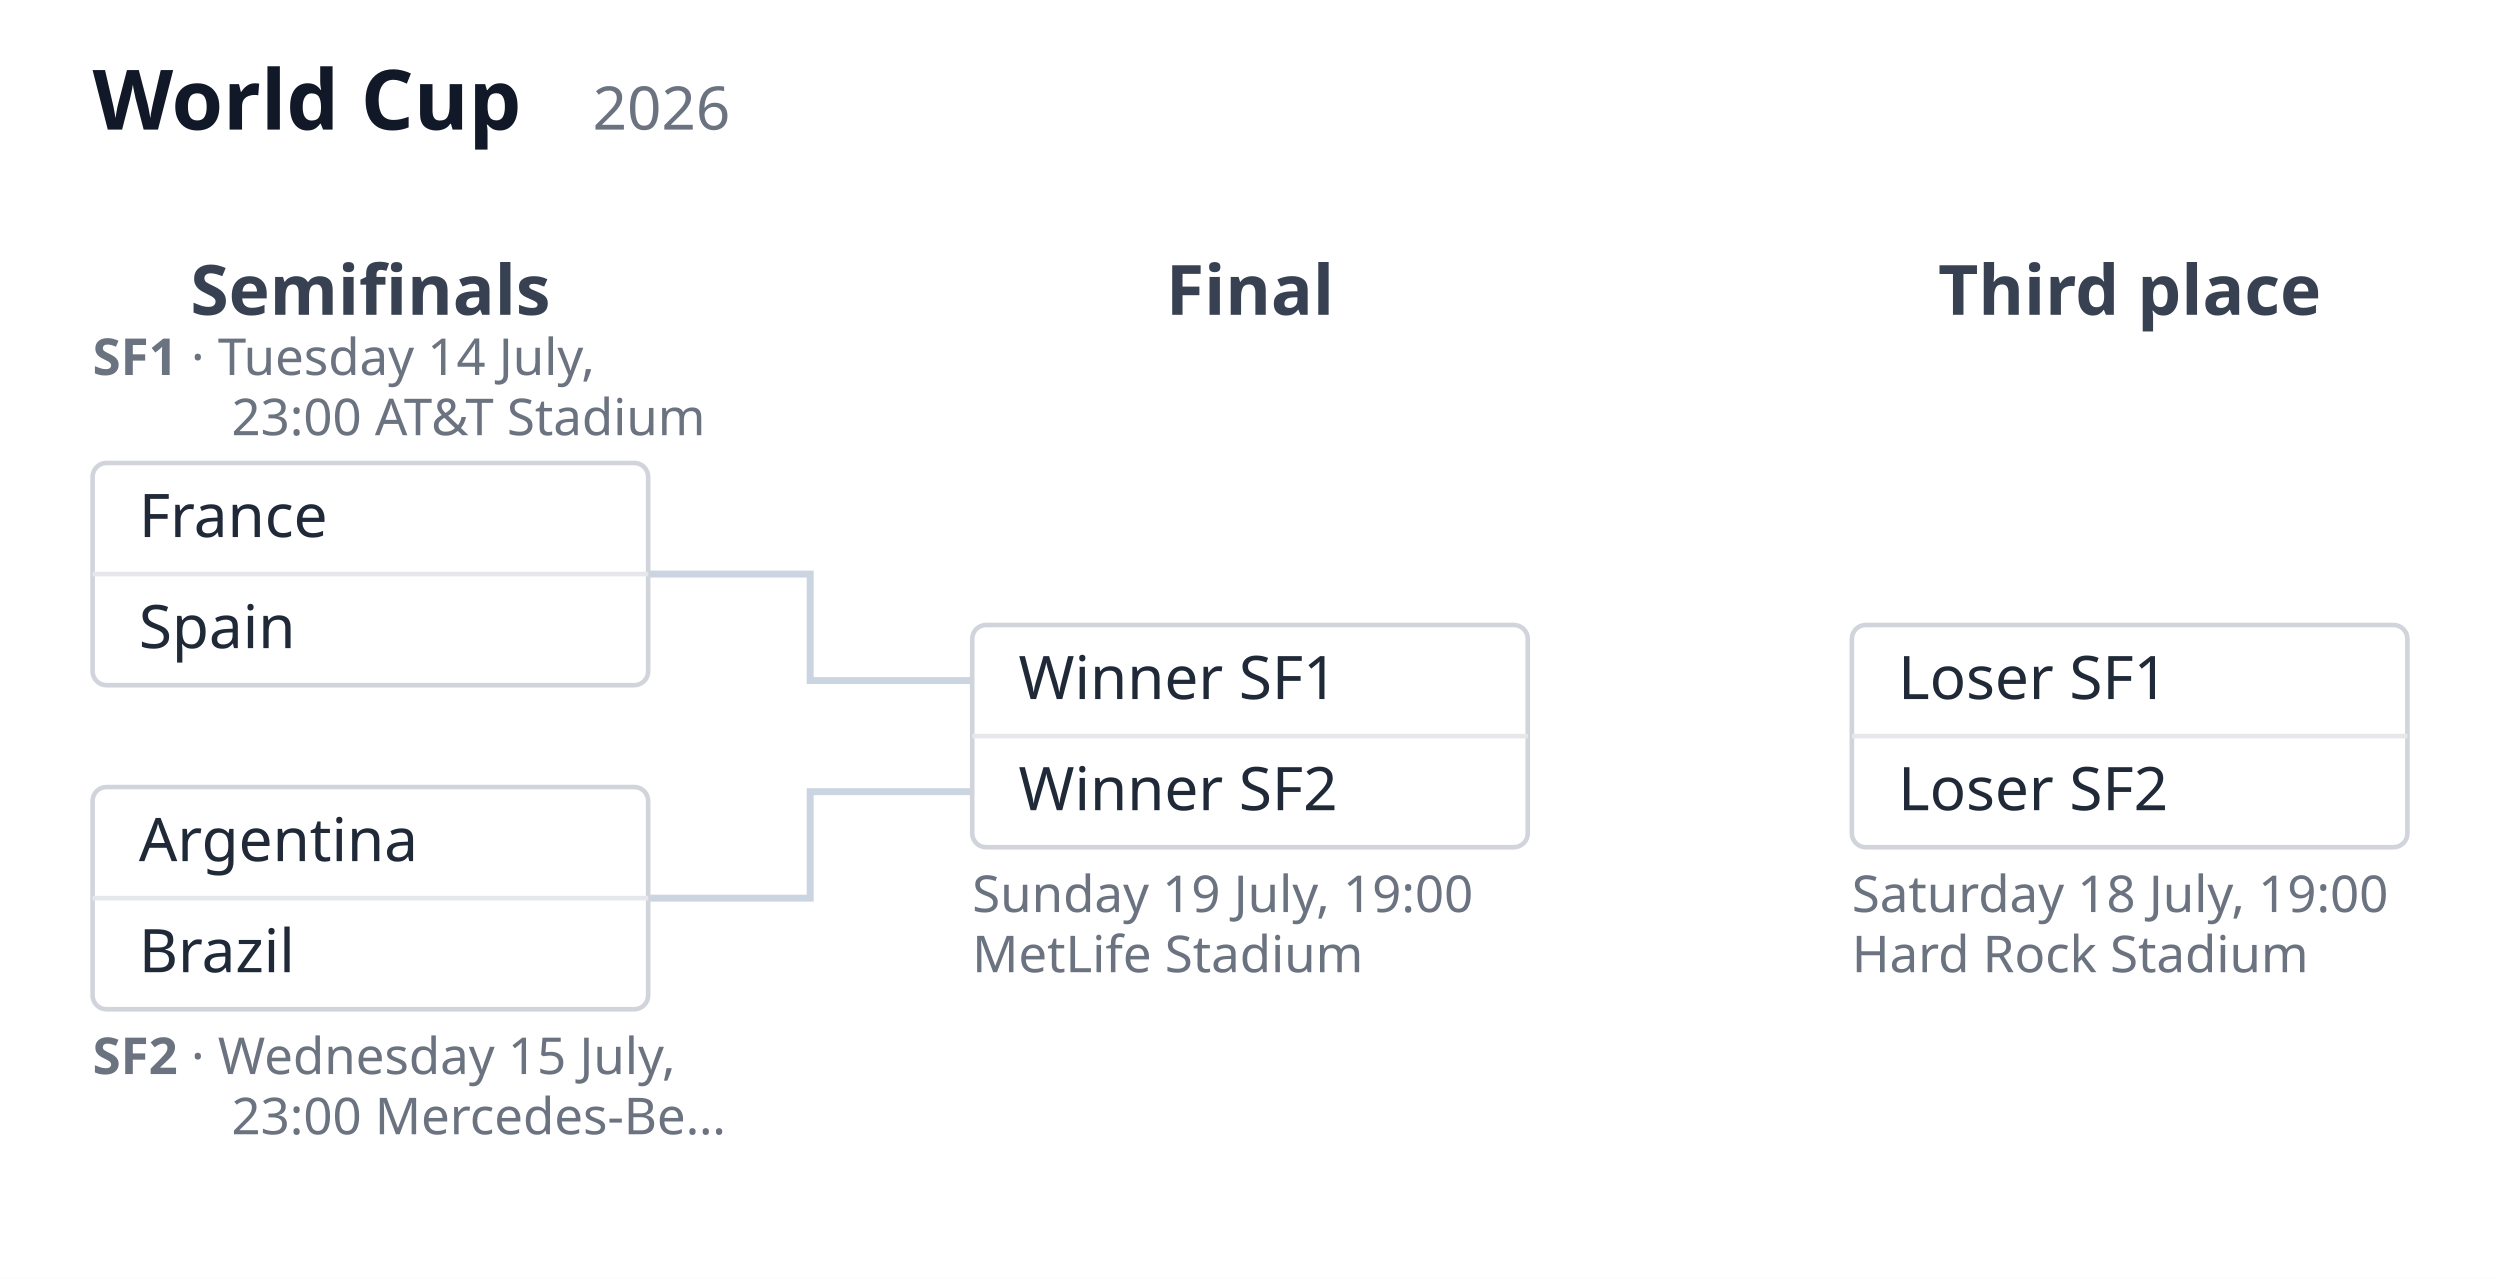
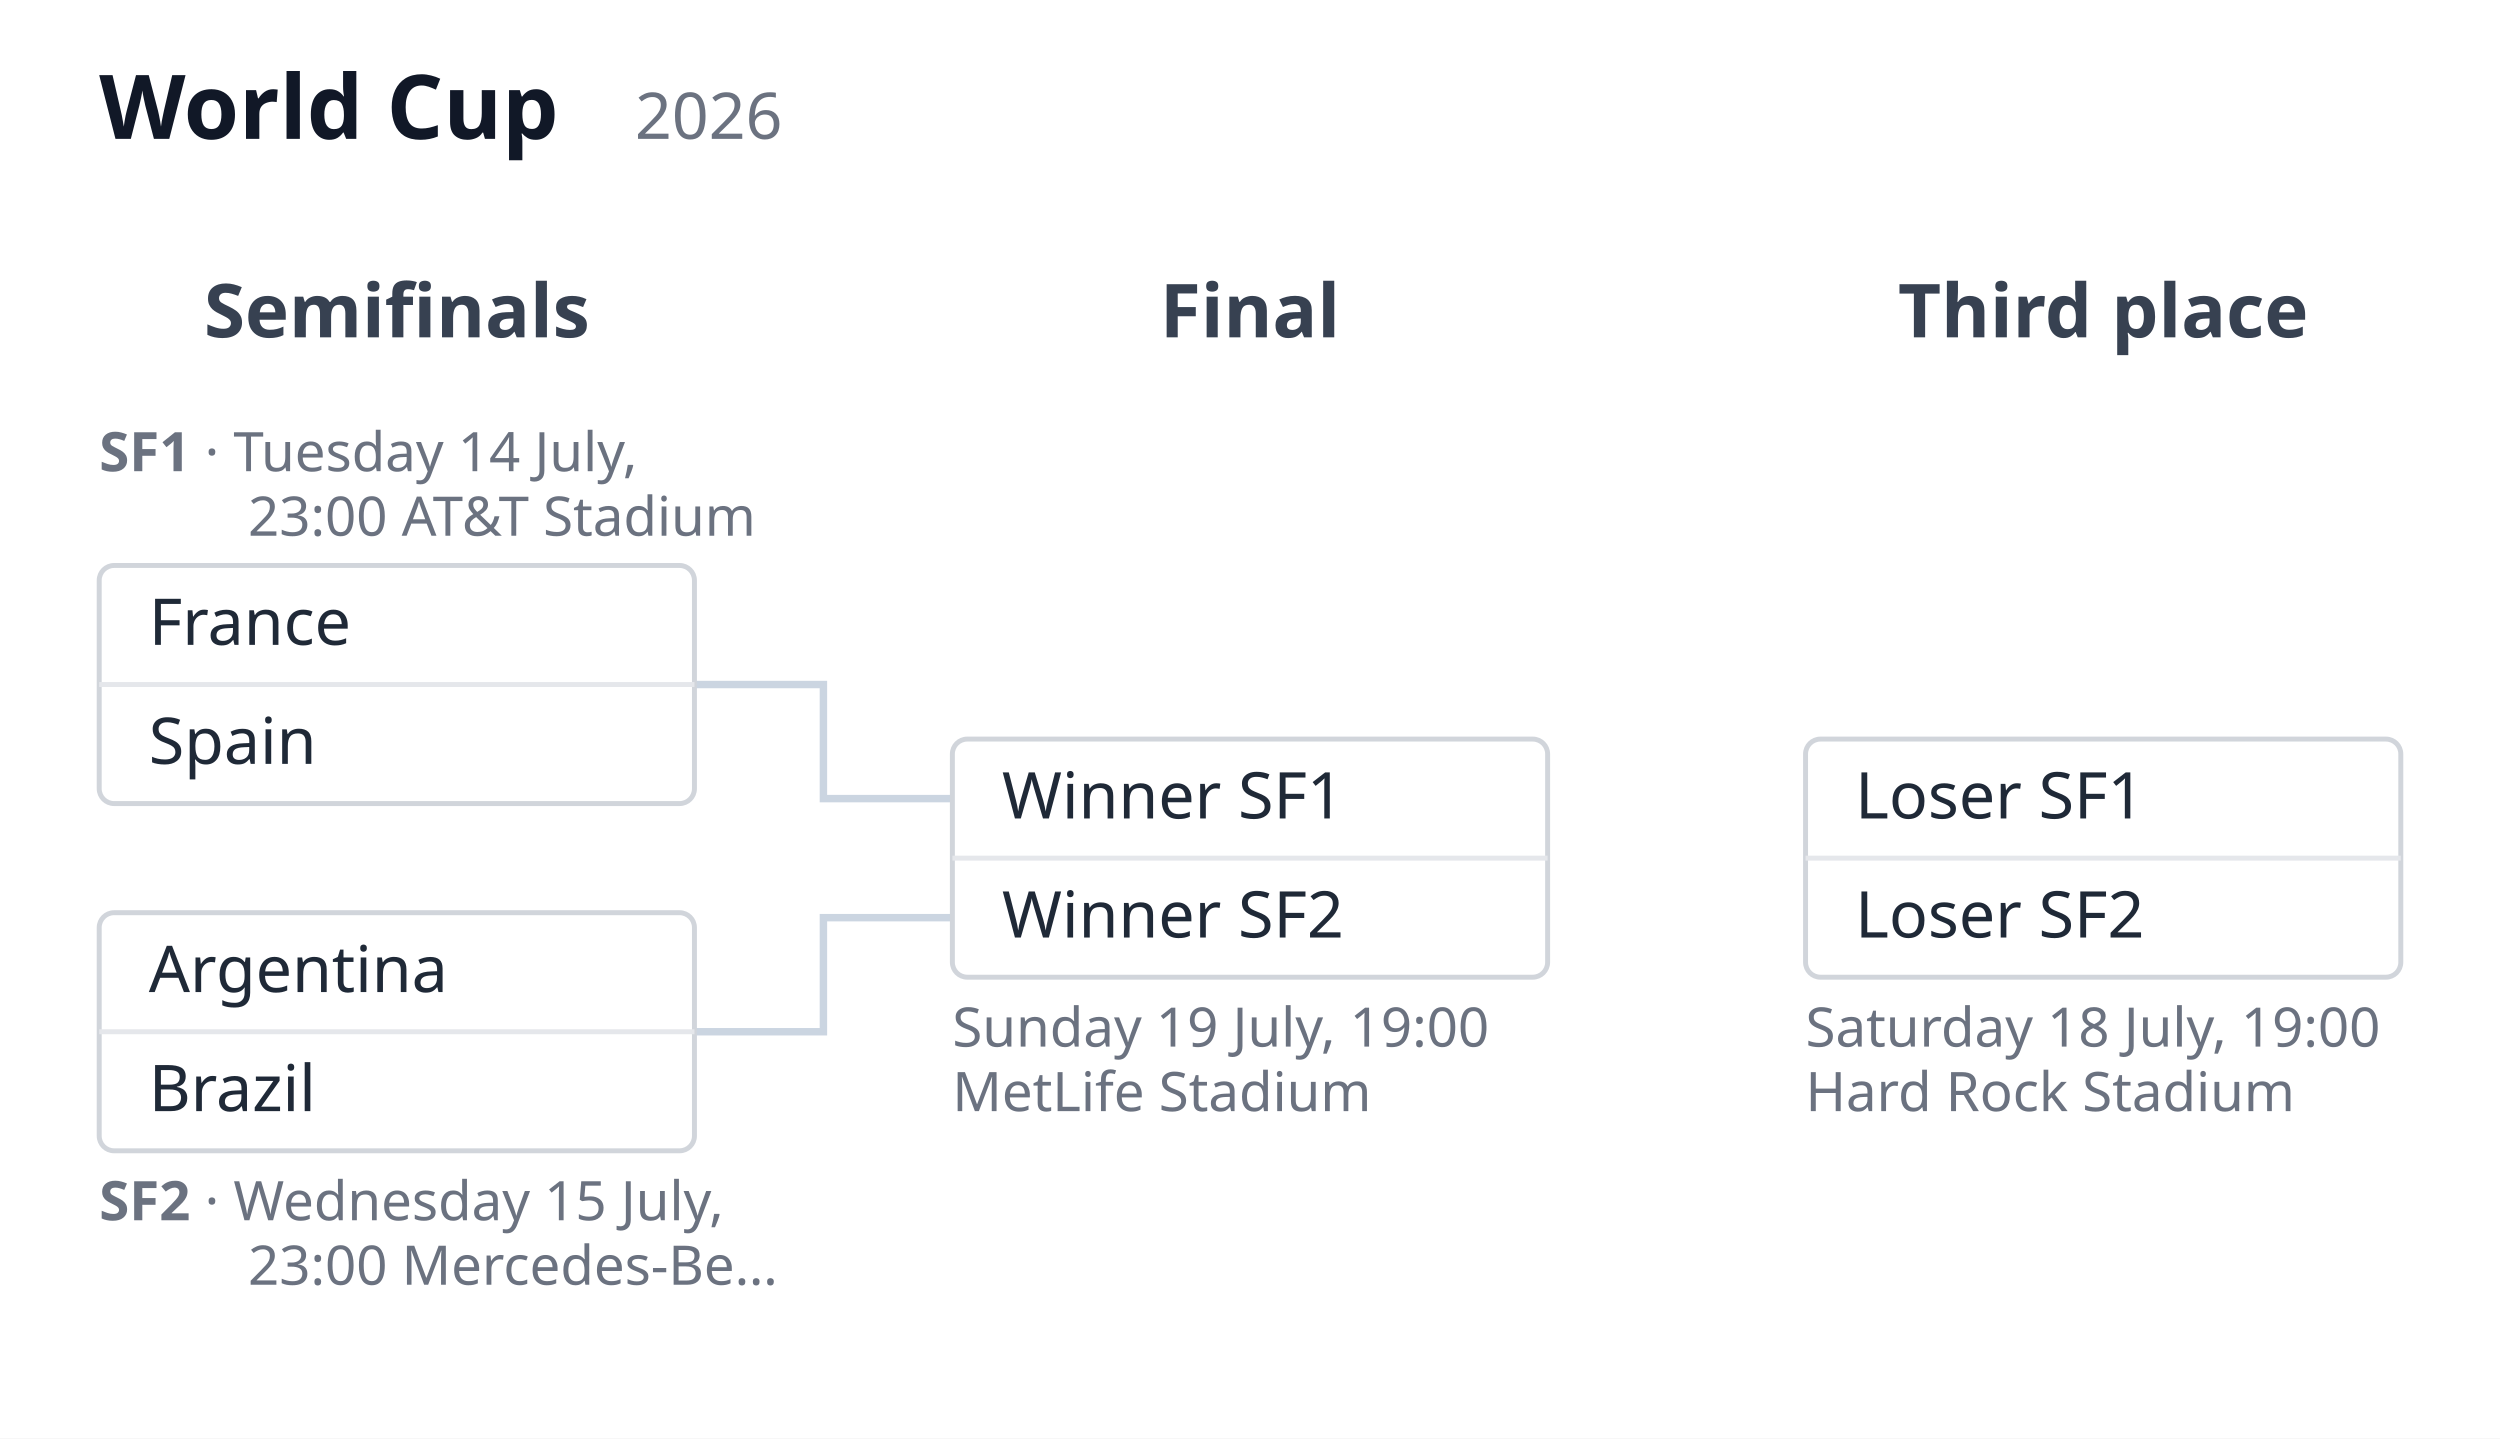
- <svg xmlns="http://www.w3.org/2000/svg" viewBox="0 0 540 276" width="540" height="276" font-family="sans-serif">
+ <svg xmlns="http://www.w3.org/2000/svg" viewBox="0 0 504 290" width="504" height="290" font-family="sans-serif">
  <style>
  .pd-bg { fill: #ffffff; }
  .pd-title { font: 600 18px sans-serif; fill: #111827; }
  .pd-season { font: 400 13px sans-serif; fill: #6b7280; }
  .pd-header { font: 600 15px sans-serif; fill: #374151; text-anchor: middle; }
  .pd-meta { font: 400 11px sans-serif; fill: #6b7280; }
  .pd-meta-id { font-weight: 700; }
  .pd-box { fill: #ffffff; stroke: #d1d5db; stroke-width: 1; }
  .pd-divider { stroke: #e5e7eb; stroke-width: 1; }
  .pd-team { font: 400 13px sans-serif; fill: #1f2937; }
  .pd-score { font: 400 13px sans-serif; fill: #1f2937; text-anchor: end; }
  .pd-pens { font-size: 11px; }
  .pd-win .pd-team, .pd-win .pd-score { font-weight: 700; fill: #065f46; }
  .pd-crest-frame { fill: none; stroke: #d1d5db; stroke-width: 1; }
  .pd-link { fill: none; stroke: #cbd5e1; stroke-width: 1.5; }
  @media (prefers-color-scheme: dark) {
    .pd-bg { fill: #0f172a; }
    .pd-title { fill: #f8fafc; }
    .pd-season { fill: #94a3b8; }
    .pd-header { fill: #cbd5e1; }
    .pd-meta { fill: #94a3b8; }
    .pd-box { fill: #1e293b; stroke: #334155; }
    .pd-divider { stroke: #334155; }
    .pd-team { fill: #e5e7eb; }
    .pd-score { fill: #e5e7eb; }
    .pd-win .pd-team, .pd-win .pd-score { fill: #34d399; }
    .pd-crest-frame { stroke: #334155; }
    .pd-link { stroke: #475569; }
  }</style>
-   <rect class="pd-bg" width="540" height="276" />
+   <rect class="pd-bg" width="504" height="290" />
  <text class="pd-title" x="20" y="28">World Cup</text>
  <text class="pd-season" x="128" y="28">2026</text>
  <text class="pd-header" x="80" y="68">Semifinals</text>
-   <text class="pd-header" x="270" y="68">Final</text>
-   <text class="pd-header" x="460" y="68">Third place</text>
-   <path class="pd-link" d="M 140 124 L 175 124 L 175 147 L 210 147" />
-   <path class="pd-link" d="M 140 194 L 175 194 L 175 171 L 210 171" />
-   <text class="pd-meta" x="20" y="81">
+   <text class="pd-header" x="252" y="68">Final</text>
+   <text class="pd-header" x="424" y="68">Third place</text>
+   <path class="pd-link" d="M 140 138 L 166 138 L 166 161 L 192 161" />
+   <path class="pd-link" d="M 140 208 L 166 208 L 166 185 L 192 185" />
+   <text class="pd-meta" x="20" y="95">
    <tspan x="20">
      <tspan class="pd-meta-id">SF1</tspan> · Tuesday 14 July,</tspan>
    <tspan x="50" dy="13">23:00 AT&amp;T Stadium</tspan>
  </text>
-   <rect class="pd-box" x="20" y="100" width="120" height="48" rx="3" />
-   <line class="pd-divider" x1="20" y1="124" x2="140" y2="124" />
+   <rect class="pd-box" x="20" y="114" width="120" height="48" rx="3" />
+   <line class="pd-divider" x1="20" y1="138" x2="140" y2="138" />
  <g class="">
-     <text class="pd-team" x="30" y="116">France</text>
+     <text class="pd-team" x="30" y="130">France</text>
  </g>
  <g class="">
-     <text class="pd-team" x="30" y="140">Spain</text>
+     <text class="pd-team" x="30" y="154">Spain</text>
  </g>
-   <text class="pd-meta" x="20" y="232">
+   <text class="pd-meta" x="20" y="246">
    <tspan x="20">
      <tspan class="pd-meta-id">SF2</tspan> · Wednesday 15 July,</tspan>
    <tspan x="50" dy="13">23:00 Mercedes-Be…</tspan>
  </text>
-   <rect class="pd-box" x="20" y="170" width="120" height="48" rx="3" />
-   <line class="pd-divider" x1="20" y1="194" x2="140" y2="194" />
+   <rect class="pd-box" x="20" y="184" width="120" height="48" rx="3" />
+   <line class="pd-divider" x1="20" y1="208" x2="140" y2="208" />
  <g class="">
-     <text class="pd-team" x="30" y="186">Argentina</text>
+     <text class="pd-team" x="30" y="200">Argentina</text>
  </g>
  <g class="">
-     <text class="pd-team" x="30" y="210">Brazil</text>
+     <text class="pd-team" x="30" y="224">Brazil</text>
  </g>
-   <text class="pd-meta" x="210" y="197">
-     <tspan x="210">Sunday 19 July, 19:00</tspan>
-     <tspan x="210" dy="13">MetLife Stadium</tspan>
+   <text class="pd-meta" x="192" y="211">
+     <tspan x="192">Sunday 19 July, 19:00</tspan>
+     <tspan x="192" dy="13">MetLife Stadium</tspan>
  </text>
-   <rect class="pd-box" x="210" y="135" width="120" height="48" rx="3" />
-   <line class="pd-divider" x1="210" y1="159" x2="330" y2="159" />
+   <rect class="pd-box" x="192" y="149" width="120" height="48" rx="3" />
+   <line class="pd-divider" x1="192" y1="173" x2="312" y2="173" />
  <g class="">
-     <text class="pd-team" x="220" y="151">Winner SF1</text>
+     <text class="pd-team" x="202" y="165">Winner SF1</text>
  </g>
  <g class="">
-     <text class="pd-team" x="220" y="175">Winner SF2</text>
+     <text class="pd-team" x="202" y="189">Winner SF2</text>
  </g>
-   <text class="pd-meta" x="400" y="197">
-     <tspan x="400">Saturday 18 July, 19:00</tspan>
-     <tspan x="400" dy="13">Hard Rock Stadium</tspan>
+   <text class="pd-meta" x="364" y="211">
+     <tspan x="364">Saturday 18 July, 19:00</tspan>
+     <tspan x="364" dy="13">Hard Rock Stadium</tspan>
  </text>
-   <rect class="pd-box" x="400" y="135" width="120" height="48" rx="3" />
-   <line class="pd-divider" x1="400" y1="159" x2="520" y2="159" />
+   <rect class="pd-box" x="364" y="149" width="120" height="48" rx="3" />
+   <line class="pd-divider" x1="364" y1="173" x2="484" y2="173" />
  <g class="">
-     <text class="pd-team" x="410" y="151">Loser SF1</text>
+     <text class="pd-team" x="374" y="165">Loser SF1</text>
  </g>
  <g class="">
-     <text class="pd-team" x="410" y="175">Loser SF2</text>
+     <text class="pd-team" x="374" y="189">Loser SF2</text>
  </g>
</svg>
